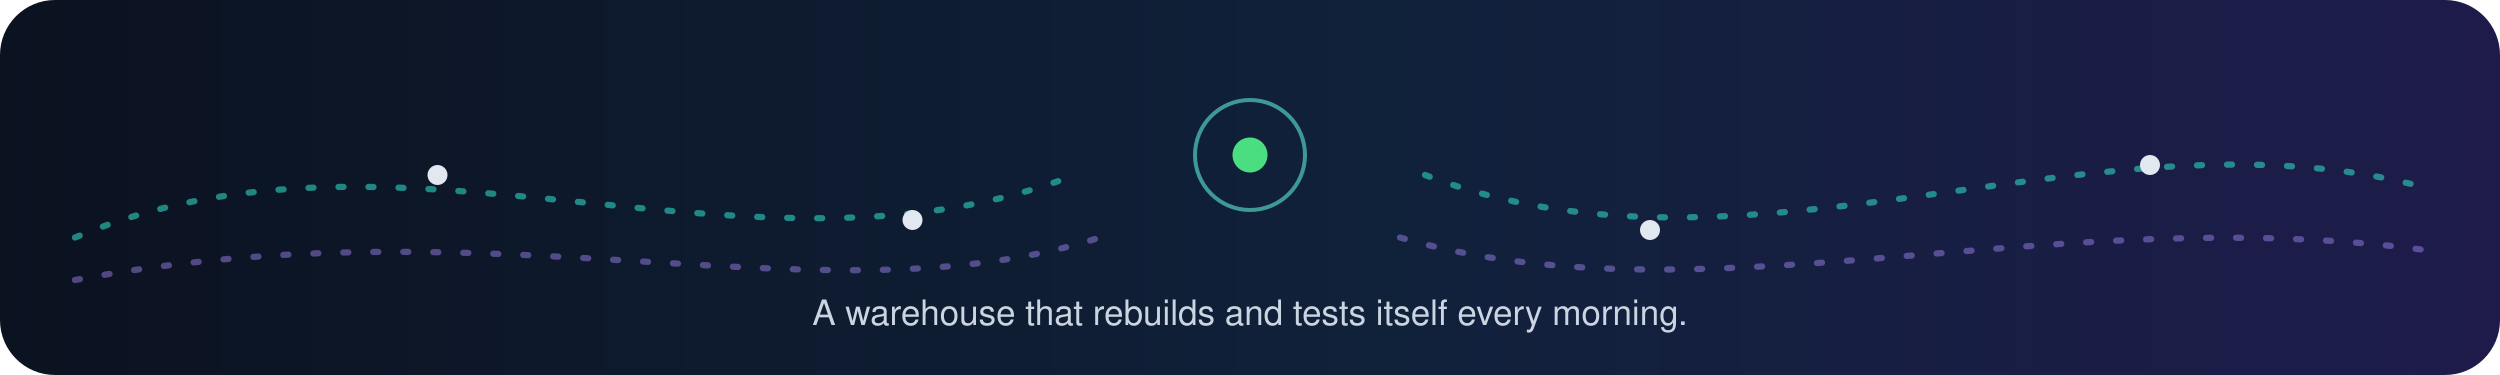
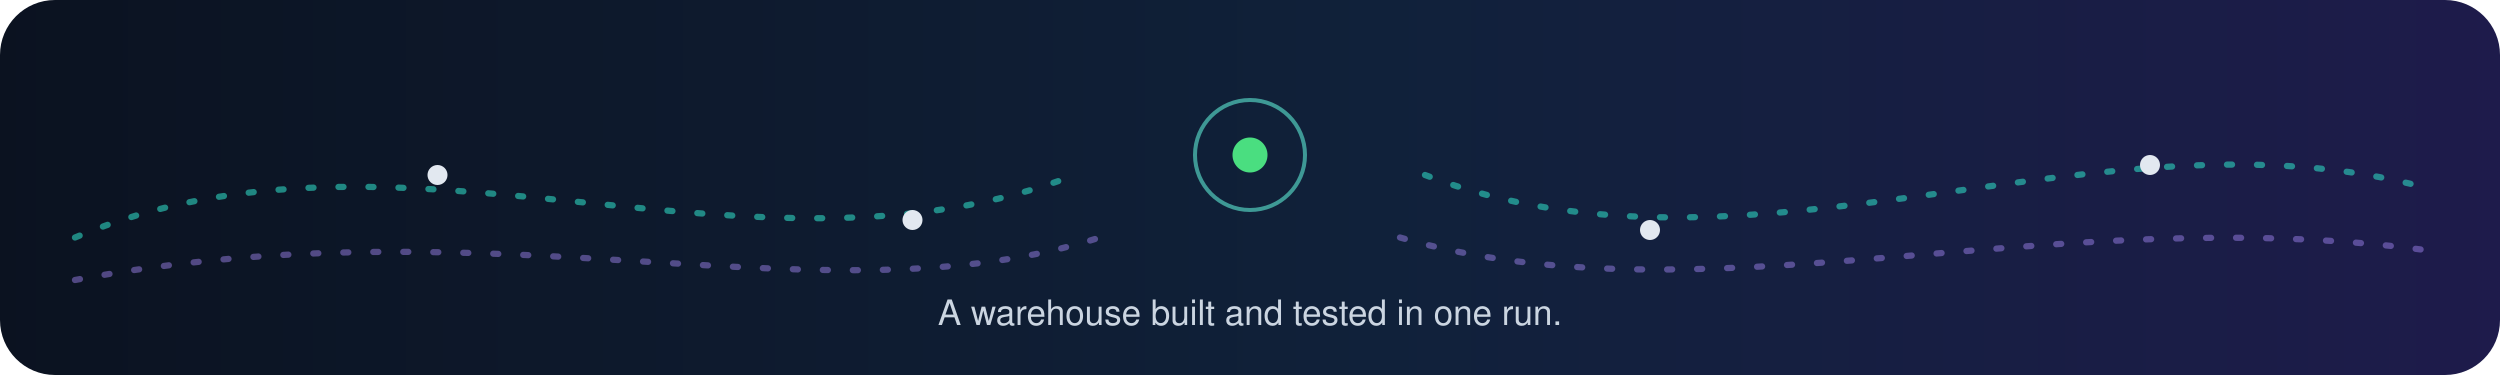
- <svg xmlns="http://www.w3.org/2000/svg" viewBox="0 0 1000 150" width="1000" height="150" role="img" aria-label="A warehouse that rebuilds and tests itself every morning.">
+ <svg xmlns="http://www.w3.org/2000/svg" viewBox="0 0 1000 150" width="1000" height="150" role="img" aria-label="A warehouse built and tested in one run.">
  <defs>
    <linearGradient id="bg" x1="0" y1="0" x2="1" y2="0">
      <stop offset="0" stop-color="#0B1220" />
      <stop offset="0.55" stop-color="#10213A" />
      <stop offset="1" stop-color="#1E1B4B" />
    </linearGradient>
  </defs>
  <style>
    text { font-family: "Segoe UI", -apple-system, Helvetica, Arial, sans-serif; }
    .wave { fill: none; stroke-width: 2.5; stroke-linecap: round; stroke-dasharray: 2 10; animation: flow 6s linear infinite; }
    @keyframes flow { to { stroke-dashoffset: -120; } }
    .pulse { animation: pulse 2s ease-in-out infinite; }
    @keyframes pulse { 0%, 100% { opacity: 1; } 50% { opacity: 0.3; } }
  </style>
  <rect width="1000" height="150" rx="22" fill="url(#bg)" />
  <path class="wave" stroke="#2DD4BF" stroke-opacity="0.6" d="M30 95 C 160 40, 300 120, 430 70 M570 70 C 700 120, 840 40, 970 75" />
  <path class="wave" stroke="#A78BFA" stroke-opacity="0.45" style="animation-duration:9s" d="M30 112 C 200 80, 330 130, 440 95 M560 95 C 680 130, 820 80, 970 100" />
  <circle cx="175" cy="70" r="4" fill="#E2E8F0" />
  <circle cx="365" cy="88" r="4" fill="#E2E8F0" />
  <circle cx="660" cy="92" r="4" fill="#E2E8F0" />
  <circle cx="860" cy="66" r="4" fill="#E2E8F0" />
  <circle cx="500" cy="62" r="22" fill="none" stroke="#5EEAD4" stroke-opacity="0.6" stroke-width="1.6" />
  <circle cx="500" cy="62" r="7" fill="#4ADE80" class="pulse" />
-   <text x="500" y="130" font-size="14" fill="#CBD5E1" text-anchor="middle">A warehouse that rebuilds and tests itself every morning.</text>
+   <text x="500" y="130" font-size="14" fill="#CBD5E1" text-anchor="middle">A warehouse built and tested in one run.</text>
</svg>
